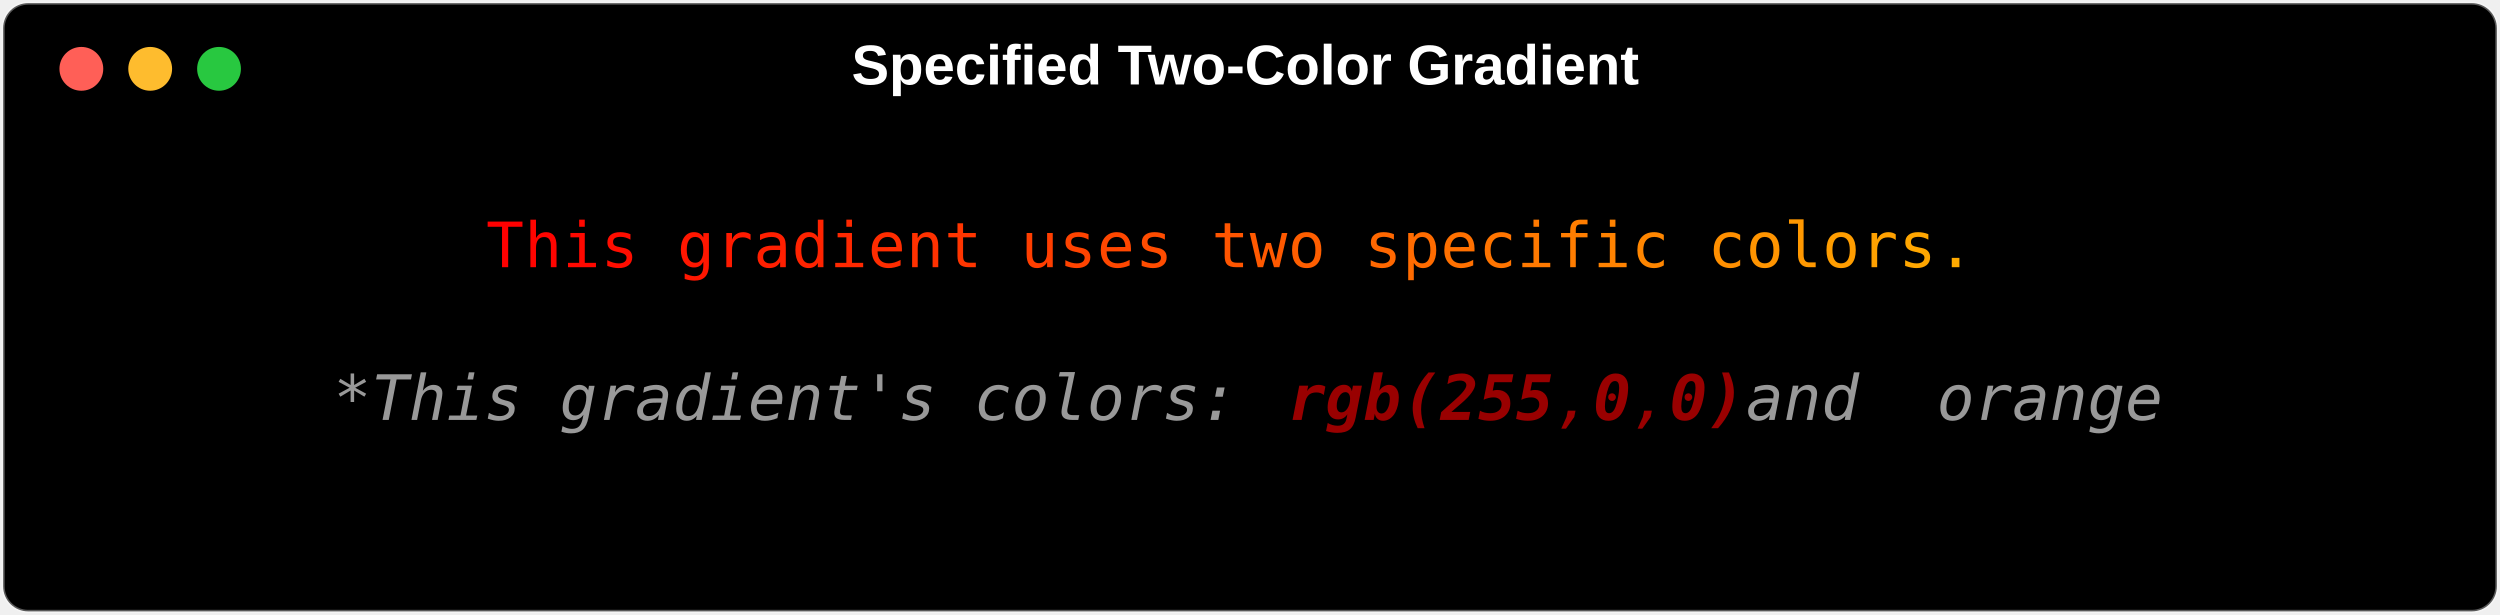
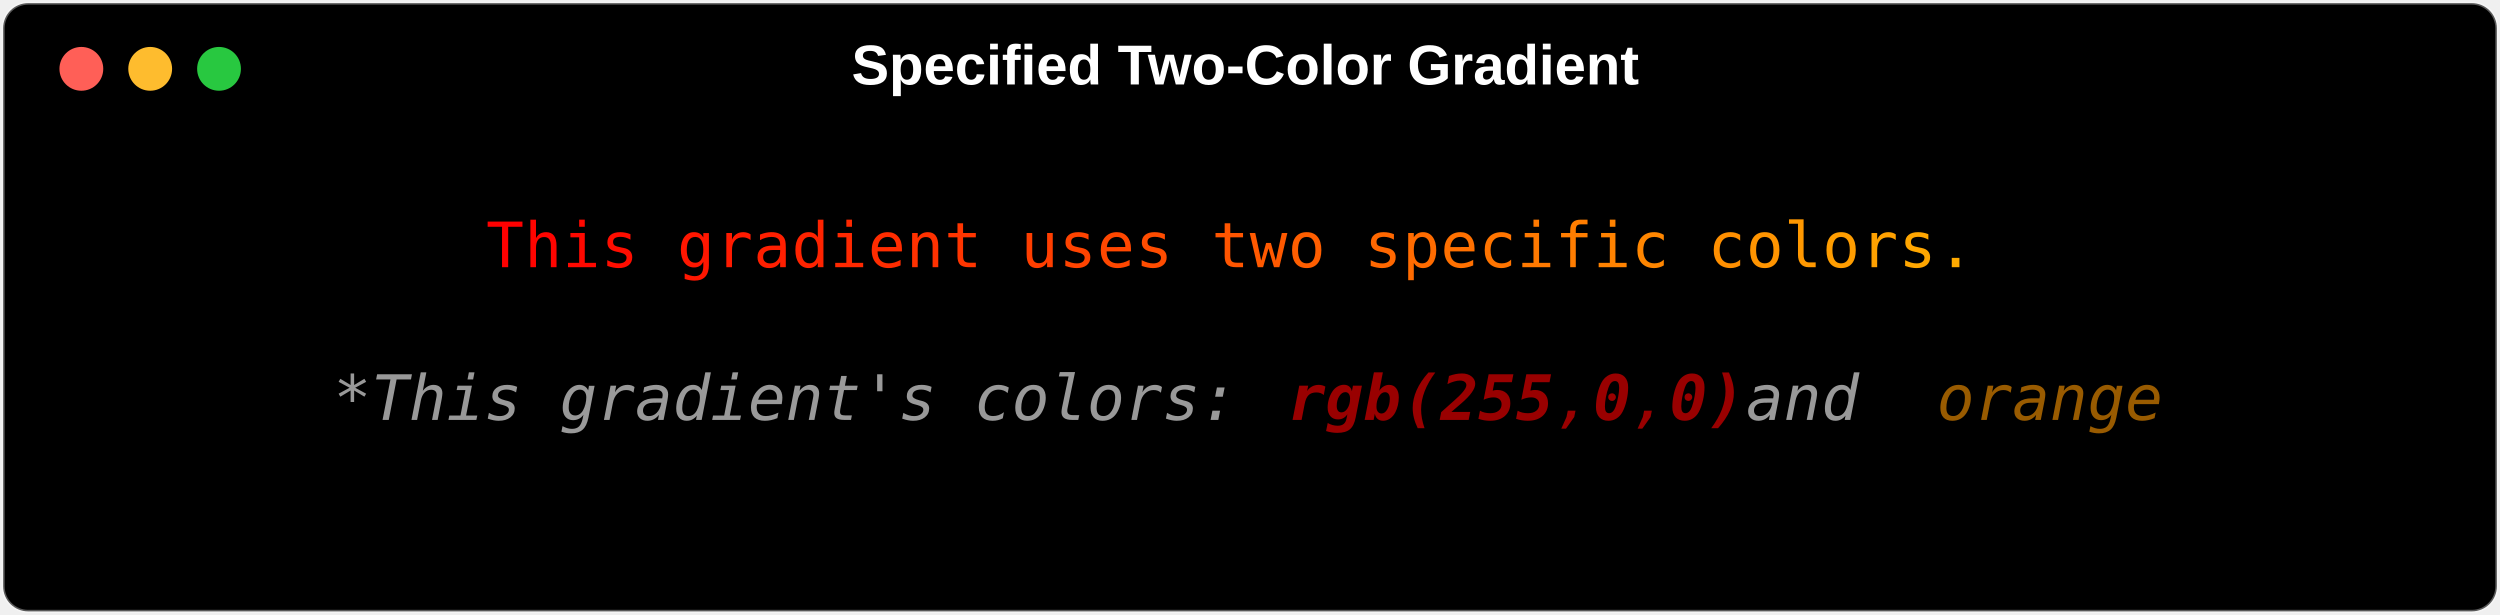
<svg xmlns="http://www.w3.org/2000/svg" class="rich-terminal" viewBox="0 0 799 196.4">
  <style>

    @font-face {
        font-family: "Fira Code";
        src: local("FiraCode-Regular"),
                url("https://cdnjs.cloudflare.com/ajax/libs/firacode/6.2.0/woff2/FiraCode-Regular.woff2") format("woff2"),
                url("https://cdnjs.cloudflare.com/ajax/libs/firacode/6.2.0/woff/FiraCode-Regular.woff") format("woff");
        font-style: normal;
        font-weight: 400;
    }
    @font-face {
        font-family: "Fira Code";
        src: local("FiraCode-Bold"),
                url("https://cdnjs.cloudflare.com/ajax/libs/firacode/6.2.0/woff2/FiraCode-Bold.woff2") format("woff2"),
                url("https://cdnjs.cloudflare.com/ajax/libs/firacode/6.2.0/woff/FiraCode-Bold.woff") format("woff");
        font-style: bold;
        font-weight: 700;
    }

-     .terminal-1891793308-matrix {
+     .terminal-644192230-matrix {
        font-family: Fira Code, monospace;
        font-size: 20px;
        line-height: 24.4px;
        font-variant-east-asian: full-width;
    }

-     .terminal-1891793308-title {
+     .terminal-644192230-title {
        font-size: 18px;
        font-weight: bold;
        font-family: arial;
    }

-     .terminal-1891793308-r1 { fill: #ffffff }
- .terminal-1891793308-r2 { fill: #ff0000 }
- .terminal-1891793308-r3 { fill: #ff0400 }
- .terminal-1891793308-r4 { fill: #ff0800 }
- .terminal-1891793308-r5 { fill: #ff0d00 }
- .terminal-1891793308-r6 { fill: #ff1100 }
- .terminal-1891793308-r7 { fill: #ff1600 }
- .terminal-1891793308-r8 { fill: #ff1a00 }
- .terminal-1891793308-r9 { fill: #ff1f00 }
- .terminal-1891793308-r10 { fill: #ff2300 }
- .terminal-1891793308-r11 { fill: #ff2800 }
- .terminal-1891793308-r12 { fill: #ff2c00 }
- .terminal-1891793308-r13 { fill: #ff3100 }
- .terminal-1891793308-r14 { fill: #ff3500 }
- .terminal-1891793308-r15 { fill: #ff3a00 }
- .terminal-1891793308-r16 { fill: #ff3e00 }
- .terminal-1891793308-r17 { fill: #ff4300 }
- .terminal-1891793308-r18 { fill: #ff4700 }
- .terminal-1891793308-r19 { fill: #ff4c00 }
- .terminal-1891793308-r20 { fill: #ff5000 }
- .terminal-1891793308-r21 { fill: #ff5500 }
- .terminal-1891793308-r22 { fill: #ff5900 }
- .terminal-1891793308-r23 { fill: #ff5e00 }
- .terminal-1891793308-r24 { fill: #ff6200 }
- .terminal-1891793308-r25 { fill: #ff6700 }
- .terminal-1891793308-r26 { fill: #ff6b00 }
- .terminal-1891793308-r27 { fill: #ff7000 }
- .terminal-1891793308-r28 { fill: #ff7400 }
- .terminal-1891793308-r29 { fill: #ff7900 }
- .terminal-1891793308-r30 { fill: #ff7d00 }
- .terminal-1891793308-r31 { fill: #ff8200 }
- .terminal-1891793308-r32 { fill: #ff8600 }
- .terminal-1891793308-r33 { fill: #ff8b00 }
- .terminal-1891793308-r34 { fill: #ff8f00 }
- .terminal-1891793308-r35 { fill: #ff9400 }
- .terminal-1891793308-r36 { fill: #ff9800 }
- .terminal-1891793308-r37 { fill: #ff9d00 }
- .terminal-1891793308-r38 { fill: #ffa100 }
- .terminal-1891793308-r39 { fill: #ffa600 }
- .terminal-1891793308-r40 { fill: #ffaa00 }
- .terminal-1891793308-r41 { fill: #999999;font-style: italic; }
- .terminal-1891793308-r42 { fill: #990000;font-weight: bold;font-style: italic; }
- .terminal-1891793308-r43 { fill: #990000;font-style: italic; }
+     .terminal-644192230-r1 { fill: #ffffff }
+ .terminal-644192230-r2 { fill: #ff0000 }
+ .terminal-644192230-r3 { fill: #ff0400 }
+ .terminal-644192230-r4 { fill: #ff0800 }
+ .terminal-644192230-r5 { fill: #ff0d00 }
+ .terminal-644192230-r6 { fill: #ff1100 }
+ .terminal-644192230-r7 { fill: #ff1600 }
+ .terminal-644192230-r8 { fill: #ff1a00 }
+ .terminal-644192230-r9 { fill: #ff1f00 }
+ .terminal-644192230-r10 { fill: #ff2300 }
+ .terminal-644192230-r11 { fill: #ff2800 }
+ .terminal-644192230-r12 { fill: #ff2c00 }
+ .terminal-644192230-r13 { fill: #ff3100 }
+ .terminal-644192230-r14 { fill: #ff3500 }
+ .terminal-644192230-r15 { fill: #ff3a00 }
+ .terminal-644192230-r16 { fill: #ff3e00 }
+ .terminal-644192230-r17 { fill: #ff4300 }
+ .terminal-644192230-r18 { fill: #ff4700 }
+ .terminal-644192230-r19 { fill: #ff4c00 }
+ .terminal-644192230-r20 { fill: #ff5000 }
+ .terminal-644192230-r21 { fill: #ff5500 }
+ .terminal-644192230-r22 { fill: #ff5900 }
+ .terminal-644192230-r23 { fill: #ff5e00 }
+ .terminal-644192230-r24 { fill: #ff6200 }
+ .terminal-644192230-r25 { fill: #ff6700 }
+ .terminal-644192230-r26 { fill: #ff6b00 }
+ .terminal-644192230-r27 { fill: #ff7000 }
+ .terminal-644192230-r28 { fill: #ff7400 }
+ .terminal-644192230-r29 { fill: #ff7900 }
+ .terminal-644192230-r30 { fill: #ff7d00 }
+ .terminal-644192230-r31 { fill: #ff8200 }
+ .terminal-644192230-r32 { fill: #ff8600 }
+ .terminal-644192230-r33 { fill: #ff8b00 }
+ .terminal-644192230-r34 { fill: #ff8f00 }
+ .terminal-644192230-r35 { fill: #ff9400 }
+ .terminal-644192230-r36 { fill: #ff9800 }
+ .terminal-644192230-r37 { fill: #ff9d00 }
+ .terminal-644192230-r38 { fill: #ffa100 }
+ .terminal-644192230-r39 { fill: #ffa600 }
+ .terminal-644192230-r40 { fill: #ffaa00 }
+ .terminal-644192230-r41 { fill: #999999;font-style: italic; }
+ .terminal-644192230-r42 { fill: #990000;font-weight: bold;font-style: italic; }
+ .terminal-644192230-r43 { fill: #990000;font-style: italic; }
+ .terminal-644192230-r44 { fill: #995b00;font-style: italic; }
    </style>
  <defs>
-     <clipPath id="terminal-1891793308-clip-terminal">
+     <clipPath id="terminal-644192230-clip-terminal">
      <rect x="0" y="0" width="779.8" height="145.4" />
    </clipPath>
-     <clipPath id="terminal-1891793308-line-0">
+     <clipPath id="terminal-644192230-line-0">
      <rect x="0" y="1.5" width="780.8" height="24.65" />
    </clipPath>
-     <clipPath id="terminal-1891793308-line-1">
+     <clipPath id="terminal-644192230-line-1">
      <rect x="0" y="25.9" width="780.8" height="24.65" />
    </clipPath>
-     <clipPath id="terminal-1891793308-line-2">
+     <clipPath id="terminal-644192230-line-2">
      <rect x="0" y="50.3" width="780.8" height="24.65" />
    </clipPath>
-     <clipPath id="terminal-1891793308-line-3">
+     <clipPath id="terminal-644192230-line-3">
      <rect x="0" y="74.7" width="780.8" height="24.65" />
    </clipPath>
-     <clipPath id="terminal-1891793308-line-4">
+     <clipPath id="terminal-644192230-line-4">
      <rect x="0" y="99.1" width="780.8" height="24.65" />
    </clipPath>
  </defs>
  <rect fill="#000000" stroke="rgba(255,255,255,0.35)" stroke-width="1" x="1" y="1" width="797" height="194.4" rx="8" />
-   <text class="terminal-1891793308-title" fill="#ffffff" text-anchor="middle" x="398" y="27">Specified Two-Color Gradient</text>
+   <text class="terminal-644192230-title" fill="#ffffff" text-anchor="middle" x="398" y="27">Specified Two-Color Gradient</text>
  <g transform="translate(26,22)">
    <circle cx="0" cy="0" r="7" fill="#ff5f57" />
    <circle cx="22" cy="0" r="7" fill="#febc2e" />
    <circle cx="44" cy="0" r="7" fill="#28c840" />
  </g>
-   <g transform="translate(9, 41)" clip-path="url(#terminal-1891793308-clip-terminal)">
-     <g class="terminal-1891793308-matrix">
-       <text class="terminal-1891793308-r1" x="780.8" y="20" textLength="12.2" clip-path="url(#terminal-1891793308-line-0)">
+   <g transform="translate(9, 41)" clip-path="url(#terminal-644192230-clip-terminal)">
+     <g class="terminal-644192230-matrix">
+       <text class="terminal-644192230-r1" x="780.8" y="20" textLength="12.2" clip-path="url(#terminal-644192230-line-0)">
</text>
-       <text class="terminal-1891793308-r2" x="146.4" y="44.4" textLength="12.2" clip-path="url(#terminal-1891793308-line-1)">T</text>
-       <text class="terminal-1891793308-r3" x="158.6" y="44.4" textLength="12.2" clip-path="url(#terminal-1891793308-line-1)">h</text>
-       <text class="terminal-1891793308-r4" x="170.8" y="44.4" textLength="12.2" clip-path="url(#terminal-1891793308-line-1)">i</text>
-       <text class="terminal-1891793308-r5" x="183" y="44.4" textLength="12.2" clip-path="url(#terminal-1891793308-line-1)">s</text>
-       <text class="terminal-1891793308-r7" x="207.4" y="44.4" textLength="12.2" clip-path="url(#terminal-1891793308-line-1)">g</text>
-       <text class="terminal-1891793308-r8" x="219.6" y="44.4" textLength="12.2" clip-path="url(#terminal-1891793308-line-1)">r</text>
-       <text class="terminal-1891793308-r9" x="231.8" y="44.4" textLength="12.2" clip-path="url(#terminal-1891793308-line-1)">a</text>
-       <text class="terminal-1891793308-r10" x="244" y="44.4" textLength="12.2" clip-path="url(#terminal-1891793308-line-1)">d</text>
-       <text class="terminal-1891793308-r11" x="256.2" y="44.4" textLength="12.2" clip-path="url(#terminal-1891793308-line-1)">i</text>
-       <text class="terminal-1891793308-r12" x="268.4" y="44.4" textLength="12.2" clip-path="url(#terminal-1891793308-line-1)">e</text>
-       <text class="terminal-1891793308-r13" x="280.6" y="44.4" textLength="12.2" clip-path="url(#terminal-1891793308-line-1)">n</text>
-       <text class="terminal-1891793308-r14" x="292.8" y="44.4" textLength="12.2" clip-path="url(#terminal-1891793308-line-1)">t</text>
-       <text class="terminal-1891793308-r16" x="317.2" y="44.4" textLength="12.2" clip-path="url(#terminal-1891793308-line-1)">u</text>
-       <text class="terminal-1891793308-r17" x="329.4" y="44.4" textLength="12.2" clip-path="url(#terminal-1891793308-line-1)">s</text>
-       <text class="terminal-1891793308-r18" x="341.6" y="44.4" textLength="12.2" clip-path="url(#terminal-1891793308-line-1)">e</text>
-       <text class="terminal-1891793308-r19" x="353.8" y="44.4" textLength="12.2" clip-path="url(#terminal-1891793308-line-1)">s</text>
-       <text class="terminal-1891793308-r21" x="378.2" y="44.4" textLength="12.2" clip-path="url(#terminal-1891793308-line-1)">t</text>
-       <text class="terminal-1891793308-r22" x="390.4" y="44.4" textLength="12.2" clip-path="url(#terminal-1891793308-line-1)">w</text>
-       <text class="terminal-1891793308-r23" x="402.6" y="44.4" textLength="12.2" clip-path="url(#terminal-1891793308-line-1)">o</text>
-       <text class="terminal-1891793308-r25" x="427" y="44.4" textLength="12.2" clip-path="url(#terminal-1891793308-line-1)">s</text>
-       <text class="terminal-1891793308-r26" x="439.2" y="44.4" textLength="12.2" clip-path="url(#terminal-1891793308-line-1)">p</text>
-       <text class="terminal-1891793308-r27" x="451.4" y="44.4" textLength="12.2" clip-path="url(#terminal-1891793308-line-1)">e</text>
-       <text class="terminal-1891793308-r28" x="463.6" y="44.4" textLength="12.2" clip-path="url(#terminal-1891793308-line-1)">c</text>
-       <text class="terminal-1891793308-r29" x="475.8" y="44.4" textLength="12.2" clip-path="url(#terminal-1891793308-line-1)">i</text>
-       <text class="terminal-1891793308-r30" x="488" y="44.4" textLength="12.2" clip-path="url(#terminal-1891793308-line-1)">f</text>
-       <text class="terminal-1891793308-r31" x="500.2" y="44.4" textLength="12.2" clip-path="url(#terminal-1891793308-line-1)">i</text>
-       <text class="terminal-1891793308-r32" x="512.4" y="44.4" textLength="12.2" clip-path="url(#terminal-1891793308-line-1)">c</text>
-       <text class="terminal-1891793308-r34" x="536.8" y="44.4" textLength="12.2" clip-path="url(#terminal-1891793308-line-1)">c</text>
-       <text class="terminal-1891793308-r35" x="549" y="44.4" textLength="12.2" clip-path="url(#terminal-1891793308-line-1)">o</text>
-       <text class="terminal-1891793308-r36" x="561.2" y="44.4" textLength="12.2" clip-path="url(#terminal-1891793308-line-1)">l</text>
-       <text class="terminal-1891793308-r37" x="573.4" y="44.4" textLength="12.2" clip-path="url(#terminal-1891793308-line-1)">o</text>
-       <text class="terminal-1891793308-r38" x="585.6" y="44.4" textLength="12.2" clip-path="url(#terminal-1891793308-line-1)">r</text>
-       <text class="terminal-1891793308-r39" x="597.8" y="44.4" textLength="12.2" clip-path="url(#terminal-1891793308-line-1)">s</text>
-       <text class="terminal-1891793308-r40" x="610" y="44.4" textLength="12.2" clip-path="url(#terminal-1891793308-line-1)">.</text>
-       <text class="terminal-1891793308-r1" x="780.8" y="44.4" textLength="12.2" clip-path="url(#terminal-1891793308-line-1)">
+       <text class="terminal-644192230-r2" x="146.4" y="44.4" textLength="12.2" clip-path="url(#terminal-644192230-line-1)">T</text>
+       <text class="terminal-644192230-r3" x="158.6" y="44.4" textLength="12.2" clip-path="url(#terminal-644192230-line-1)">h</text>
+       <text class="terminal-644192230-r4" x="170.8" y="44.4" textLength="12.2" clip-path="url(#terminal-644192230-line-1)">i</text>
+       <text class="terminal-644192230-r5" x="183" y="44.4" textLength="12.2" clip-path="url(#terminal-644192230-line-1)">s</text>
+       <text class="terminal-644192230-r7" x="207.4" y="44.4" textLength="12.2" clip-path="url(#terminal-644192230-line-1)">g</text>
+       <text class="terminal-644192230-r8" x="219.6" y="44.4" textLength="12.2" clip-path="url(#terminal-644192230-line-1)">r</text>
+       <text class="terminal-644192230-r9" x="231.8" y="44.4" textLength="12.2" clip-path="url(#terminal-644192230-line-1)">a</text>
+       <text class="terminal-644192230-r10" x="244" y="44.4" textLength="12.2" clip-path="url(#terminal-644192230-line-1)">d</text>
+       <text class="terminal-644192230-r11" x="256.2" y="44.4" textLength="12.2" clip-path="url(#terminal-644192230-line-1)">i</text>
+       <text class="terminal-644192230-r12" x="268.4" y="44.4" textLength="12.2" clip-path="url(#terminal-644192230-line-1)">e</text>
+       <text class="terminal-644192230-r13" x="280.6" y="44.4" textLength="12.2" clip-path="url(#terminal-644192230-line-1)">n</text>
+       <text class="terminal-644192230-r14" x="292.8" y="44.4" textLength="12.2" clip-path="url(#terminal-644192230-line-1)">t</text>
+       <text class="terminal-644192230-r16" x="317.2" y="44.4" textLength="12.2" clip-path="url(#terminal-644192230-line-1)">u</text>
+       <text class="terminal-644192230-r17" x="329.4" y="44.4" textLength="12.2" clip-path="url(#terminal-644192230-line-1)">s</text>
+       <text class="terminal-644192230-r18" x="341.6" y="44.4" textLength="12.2" clip-path="url(#terminal-644192230-line-1)">e</text>
+       <text class="terminal-644192230-r19" x="353.8" y="44.4" textLength="12.2" clip-path="url(#terminal-644192230-line-1)">s</text>
+       <text class="terminal-644192230-r21" x="378.2" y="44.4" textLength="12.2" clip-path="url(#terminal-644192230-line-1)">t</text>
+       <text class="terminal-644192230-r22" x="390.4" y="44.4" textLength="12.2" clip-path="url(#terminal-644192230-line-1)">w</text>
+       <text class="terminal-644192230-r23" x="402.6" y="44.4" textLength="12.2" clip-path="url(#terminal-644192230-line-1)">o</text>
+       <text class="terminal-644192230-r25" x="427" y="44.4" textLength="12.2" clip-path="url(#terminal-644192230-line-1)">s</text>
+       <text class="terminal-644192230-r26" x="439.2" y="44.4" textLength="12.2" clip-path="url(#terminal-644192230-line-1)">p</text>
+       <text class="terminal-644192230-r27" x="451.4" y="44.4" textLength="12.2" clip-path="url(#terminal-644192230-line-1)">e</text>
+       <text class="terminal-644192230-r28" x="463.6" y="44.4" textLength="12.2" clip-path="url(#terminal-644192230-line-1)">c</text>
+       <text class="terminal-644192230-r29" x="475.8" y="44.4" textLength="12.2" clip-path="url(#terminal-644192230-line-1)">i</text>
+       <text class="terminal-644192230-r30" x="488" y="44.4" textLength="12.2" clip-path="url(#terminal-644192230-line-1)">f</text>
+       <text class="terminal-644192230-r31" x="500.2" y="44.4" textLength="12.2" clip-path="url(#terminal-644192230-line-1)">i</text>
+       <text class="terminal-644192230-r32" x="512.4" y="44.4" textLength="12.2" clip-path="url(#terminal-644192230-line-1)">c</text>
+       <text class="terminal-644192230-r34" x="536.8" y="44.4" textLength="12.2" clip-path="url(#terminal-644192230-line-1)">c</text>
+       <text class="terminal-644192230-r35" x="549" y="44.4" textLength="12.2" clip-path="url(#terminal-644192230-line-1)">o</text>
+       <text class="terminal-644192230-r36" x="561.2" y="44.4" textLength="12.2" clip-path="url(#terminal-644192230-line-1)">l</text>
+       <text class="terminal-644192230-r37" x="573.4" y="44.4" textLength="12.2" clip-path="url(#terminal-644192230-line-1)">o</text>
+       <text class="terminal-644192230-r38" x="585.6" y="44.4" textLength="12.2" clip-path="url(#terminal-644192230-line-1)">r</text>
+       <text class="terminal-644192230-r39" x="597.8" y="44.4" textLength="12.2" clip-path="url(#terminal-644192230-line-1)">s</text>
+       <text class="terminal-644192230-r40" x="610" y="44.4" textLength="12.2" clip-path="url(#terminal-644192230-line-1)">.</text>
+       <text class="terminal-644192230-r1" x="780.8" y="44.4" textLength="12.2" clip-path="url(#terminal-644192230-line-1)">
</text>
-       <text class="terminal-1891793308-r1" x="780.8" y="68.8" textLength="12.2" clip-path="url(#terminal-1891793308-line-2)">
+       <text class="terminal-644192230-r1" x="780.8" y="68.8" textLength="12.2" clip-path="url(#terminal-644192230-line-2)">
</text>
-       <text class="terminal-1891793308-r41" x="97.6" y="93.2" textLength="305" clip-path="url(#terminal-1891793308-line-3)">*This gradient's colors: </text>
-       <text class="terminal-1891793308-r42" x="402.6" y="93.2" textLength="36.6" clip-path="url(#terminal-1891793308-line-3)">rgb</text>
-       <text class="terminal-1891793308-r42" x="439.2" y="93.2" textLength="12.2" clip-path="url(#terminal-1891793308-line-3)">(</text>
-       <text class="terminal-1891793308-r42" x="451.4" y="93.2" textLength="36.6" clip-path="url(#terminal-1891793308-line-3)">255</text>
-       <text class="terminal-1891793308-r43" x="488" y="93.2" textLength="12.2" clip-path="url(#terminal-1891793308-line-3)">,</text>
-       <text class="terminal-1891793308-r42" x="500.2" y="93.2" textLength="12.2" clip-path="url(#terminal-1891793308-line-3)">0</text>
-       <text class="terminal-1891793308-r43" x="512.4" y="93.2" textLength="12.2" clip-path="url(#terminal-1891793308-line-3)">,</text>
-       <text class="terminal-1891793308-r42" x="524.6" y="93.2" textLength="12.2" clip-path="url(#terminal-1891793308-line-3)">0</text>
-       <text class="terminal-1891793308-r42" x="536.8" y="93.2" textLength="12.2" clip-path="url(#terminal-1891793308-line-3)">)</text>
-       <text class="terminal-1891793308-r41" x="549" y="93.2" textLength="61" clip-path="url(#terminal-1891793308-line-3)"> and </text>
-       <text class="terminal-1891793308-r41" x="610" y="93.2" textLength="73.2" clip-path="url(#terminal-1891793308-line-3)">orange</text>
-       <text class="terminal-1891793308-r1" x="780.8" y="93.2" textLength="12.2" clip-path="url(#terminal-1891793308-line-3)">
+       <text class="terminal-644192230-r41" x="97.6" y="93.2" textLength="305" clip-path="url(#terminal-644192230-line-3)">*This gradient's colors: </text>
+       <text class="terminal-644192230-r42" x="402.6" y="93.2" textLength="36.6" clip-path="url(#terminal-644192230-line-3)">rgb</text>
+       <text class="terminal-644192230-r42" x="439.2" y="93.2" textLength="12.2" clip-path="url(#terminal-644192230-line-3)">(</text>
+       <text class="terminal-644192230-r42" x="451.4" y="93.2" textLength="36.6" clip-path="url(#terminal-644192230-line-3)">255</text>
+       <text class="terminal-644192230-r43" x="488" y="93.2" textLength="12.2" clip-path="url(#terminal-644192230-line-3)">,</text>
+       <text class="terminal-644192230-r42" x="500.2" y="93.2" textLength="12.2" clip-path="url(#terminal-644192230-line-3)">0</text>
+       <text class="terminal-644192230-r43" x="512.4" y="93.2" textLength="12.2" clip-path="url(#terminal-644192230-line-3)">,</text>
+       <text class="terminal-644192230-r42" x="524.6" y="93.2" textLength="12.2" clip-path="url(#terminal-644192230-line-3)">0</text>
+       <text class="terminal-644192230-r42" x="536.8" y="93.2" textLength="12.2" clip-path="url(#terminal-644192230-line-3)">)</text>
+       <text class="terminal-644192230-r41" x="549" y="93.2" textLength="61" clip-path="url(#terminal-644192230-line-3)"> and </text>
+       <text class="terminal-644192230-r44" x="610" y="93.2" textLength="73.2" clip-path="url(#terminal-644192230-line-3)">orange</text>
+       <text class="terminal-644192230-r1" x="780.8" y="93.2" textLength="12.2" clip-path="url(#terminal-644192230-line-3)">
</text>
-       <text class="terminal-1891793308-r1" x="780.8" y="117.6" textLength="12.2" clip-path="url(#terminal-1891793308-line-4)">
+       <text class="terminal-644192230-r1" x="780.8" y="117.6" textLength="12.2" clip-path="url(#terminal-644192230-line-4)">
</text>
-       <text class="terminal-1891793308-r1" x="780.8" y="142" textLength="12.2" clip-path="url(#terminal-1891793308-line-5)">
+       <text class="terminal-644192230-r1" x="780.8" y="142" textLength="12.2" clip-path="url(#terminal-644192230-line-5)">
</text>
    </g>
  </g>
</svg>
